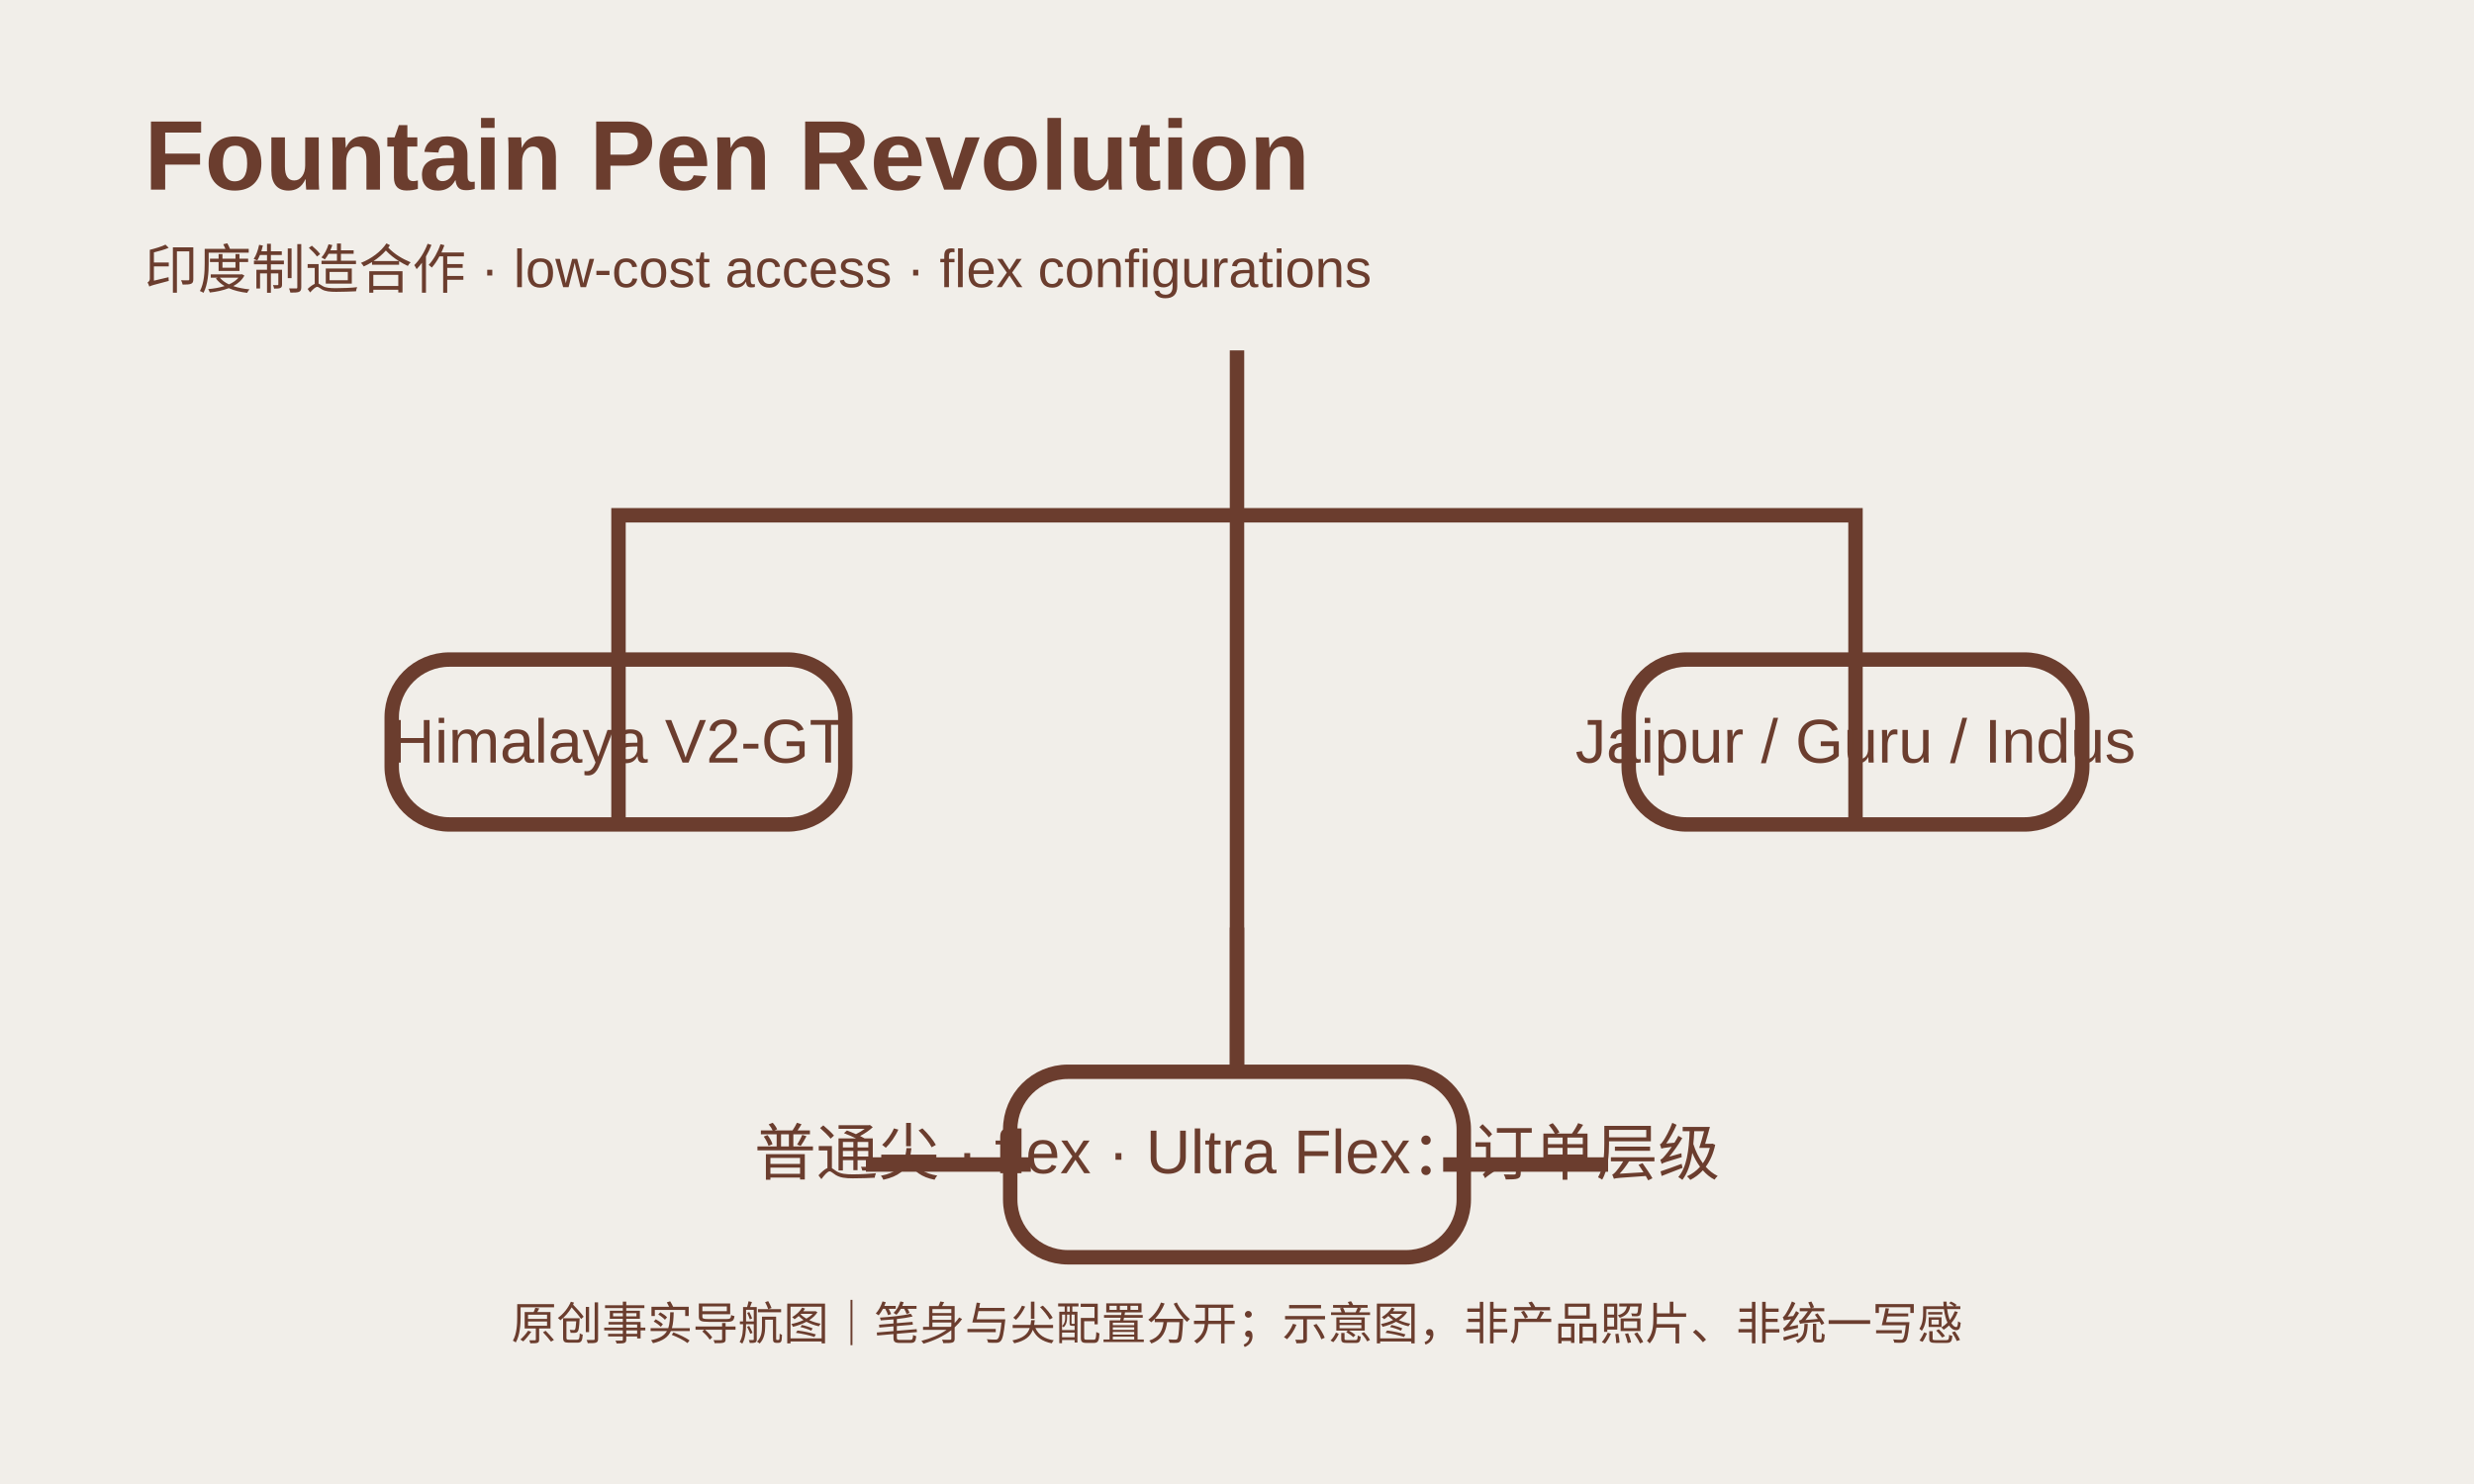
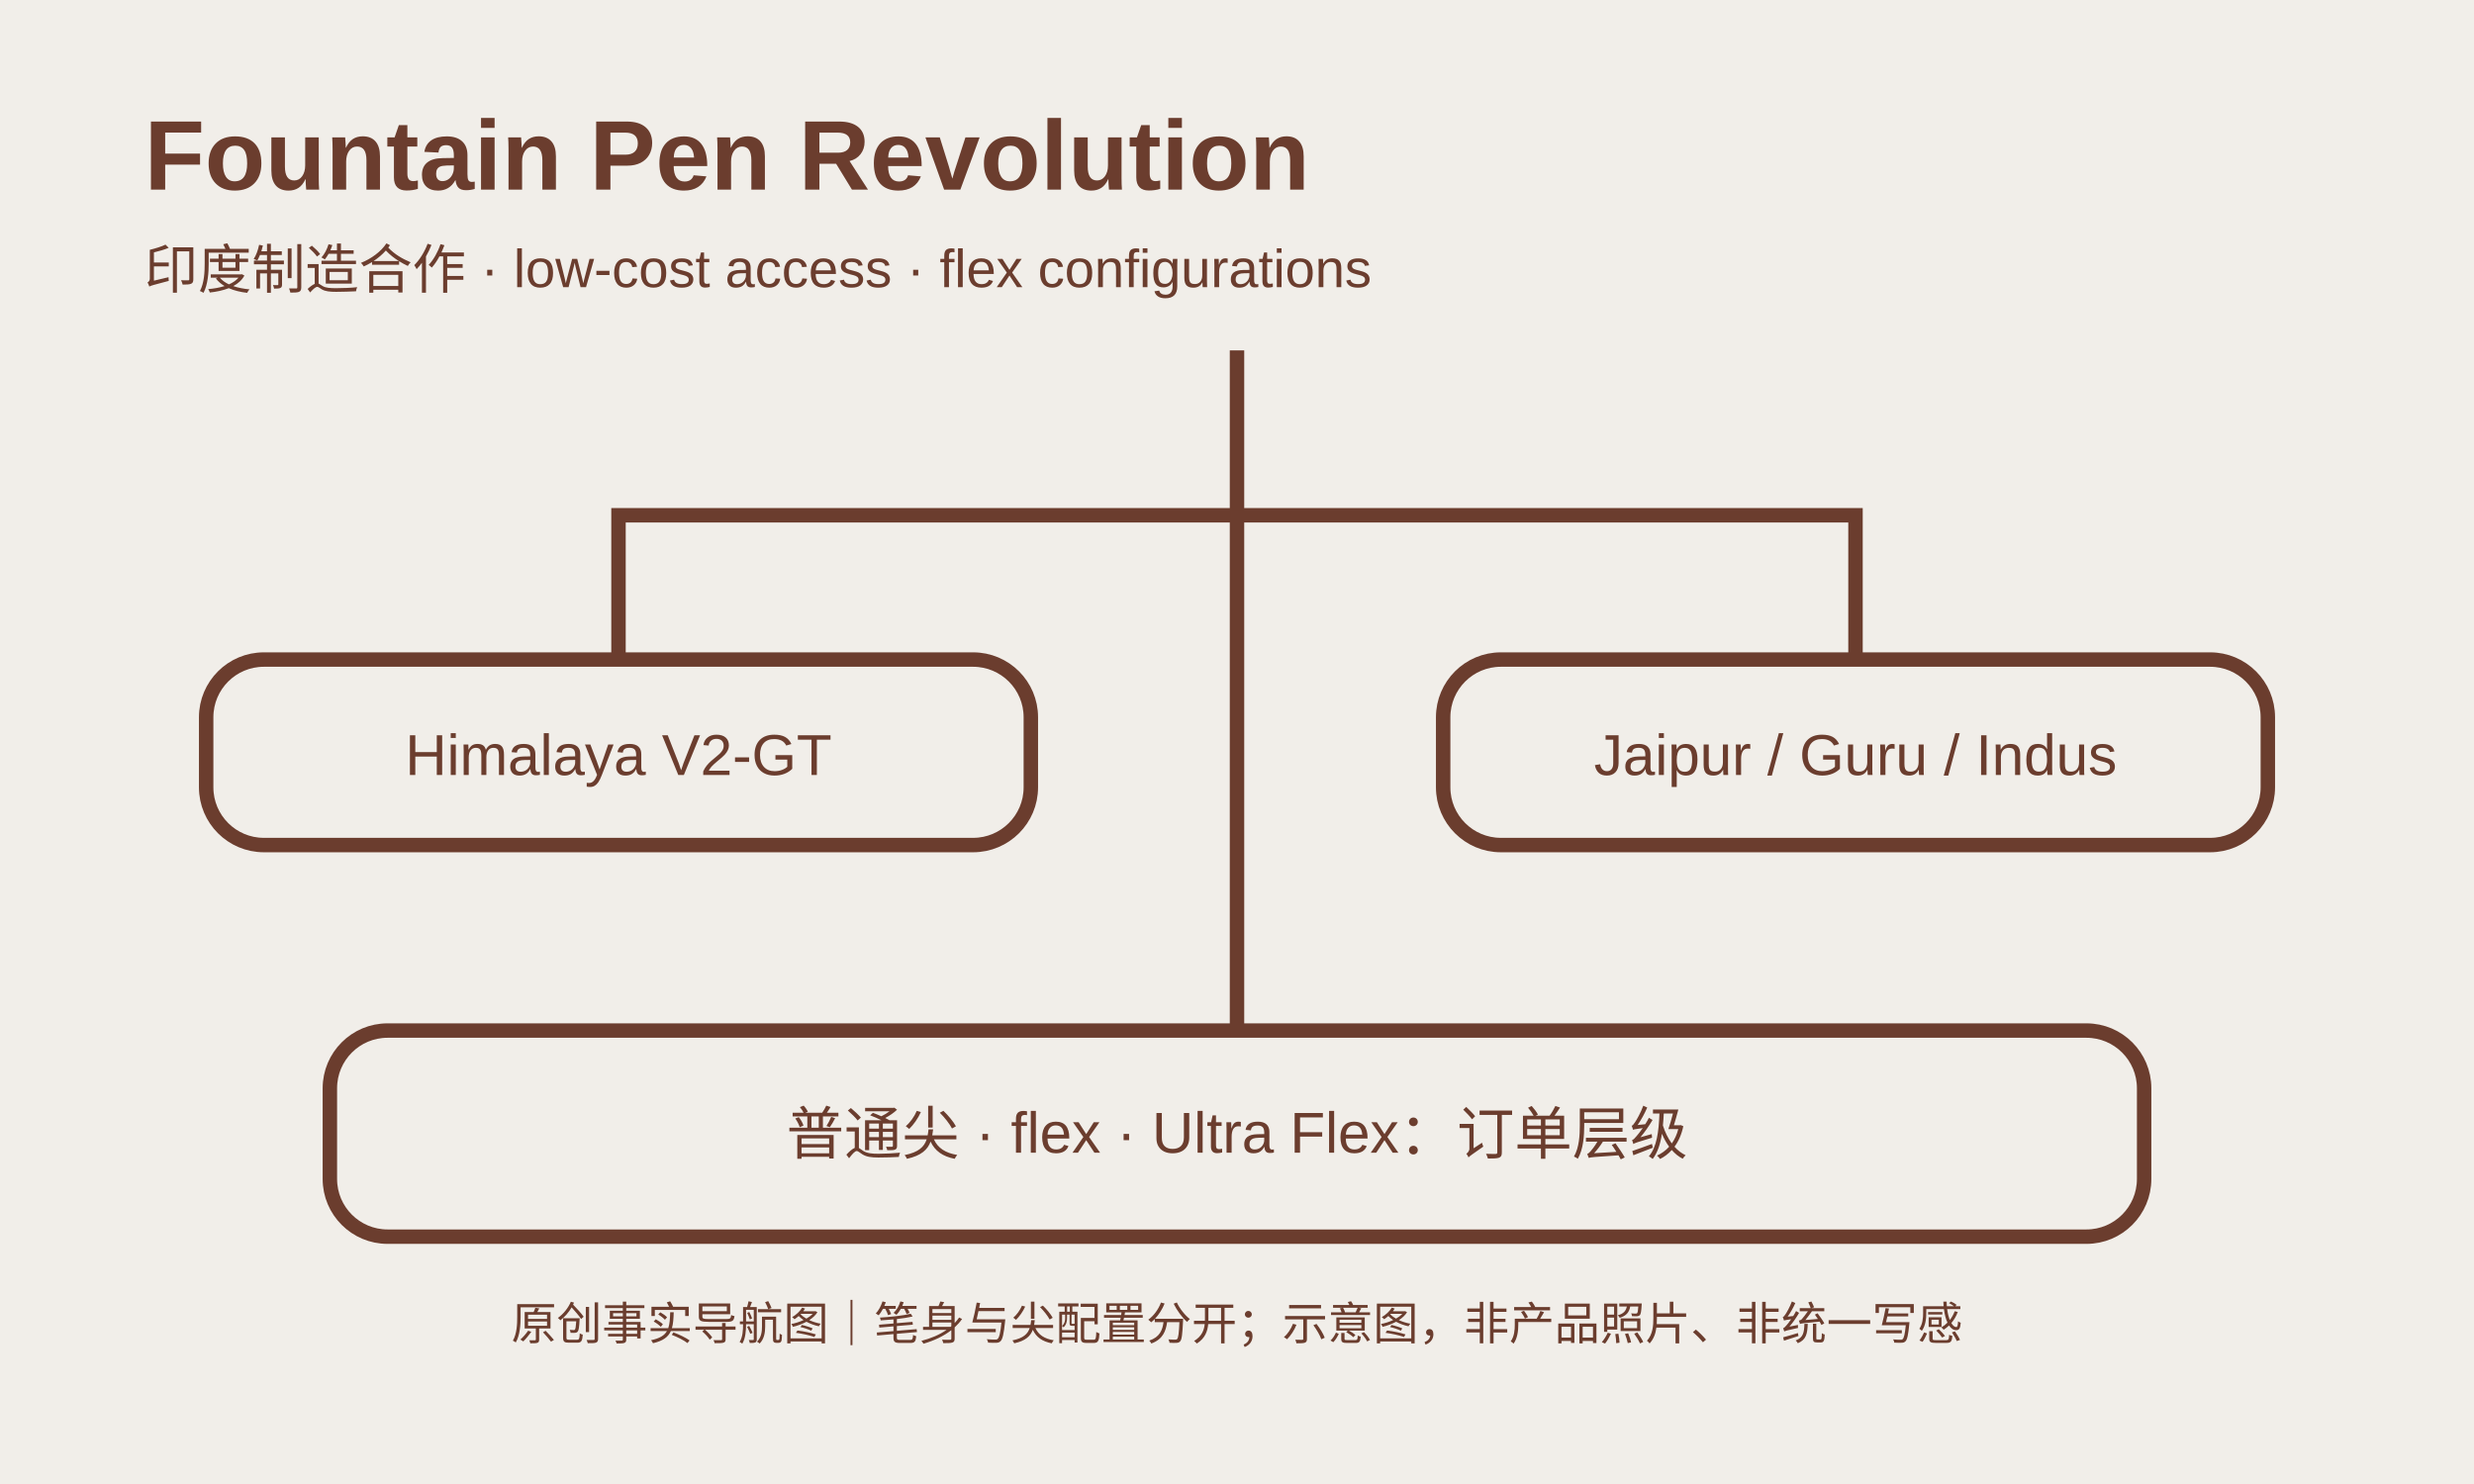
<svg xmlns="http://www.w3.org/2000/svg" width="1200" height="720" viewBox="0 0 1200 720">
  <rect width="1200" height="720" fill="#f1eee9" />
  <g fill="none" stroke="#6b3d2e" stroke-width="7">
-     <path d="M600 170v350M600 250H300v150M600 250h300v150" />
-     <rect x="190" y="320" width="220" height="80" rx="28" />
-     <rect x="490" y="520" width="220" height="90" rx="28" />
-     <rect x="790" y="320" width="220" height="80" rx="28" />
-     <path d="M600 520v-70M500 565h-80M700 565h80" />
+     <path d="M600 170V500M600 250H300V320M600 250H900V320" />
+     <rect x="100" y="320" width="400" height="90" rx="28" />
+     <rect x="160" y="500" width="880" height="100" rx="28" />
+     <rect x="700" y="320" width="400" height="90" rx="28" />
  </g>
  <g fill="#6b3d2e" font-family="Arial,'Noto Sans CJK SC',sans-serif">
    <text x="70" y="92" font-size="48" font-weight="700">Fountain Pen Revolution</text>
    <text x="70" y="140" font-size="26">印度制造合作 · low-cost access · flex configurations</text>
-     <text x="300" y="370" font-size="30" text-anchor="middle">Himalaya V2-GT</text>
-     <text x="900" y="370" font-size="30" text-anchor="middle">Jaipur / Guru / Indus</text>
-     <text x="600" y="570" font-size="30" text-anchor="middle">普通尖 · flex · Ultra Flex：订单层级</text>
+     <text x="300" y="376" font-size="28" text-anchor="middle">Himalaya V2-GT</text>
+     <text x="900" y="376" font-size="28" text-anchor="middle">Jaipur / Guru / Indus</text>
+     <text x="600" y="560" font-size="28" text-anchor="middle">普通尖 · flex · Ultra Flex：订单层级</text>
    <text x="600" y="650" font-size="22" text-anchor="middle">原创事实导航图｜笔身与尖配置分开；示意图，非产品照片、非统一写感</text>
  </g>
</svg>
